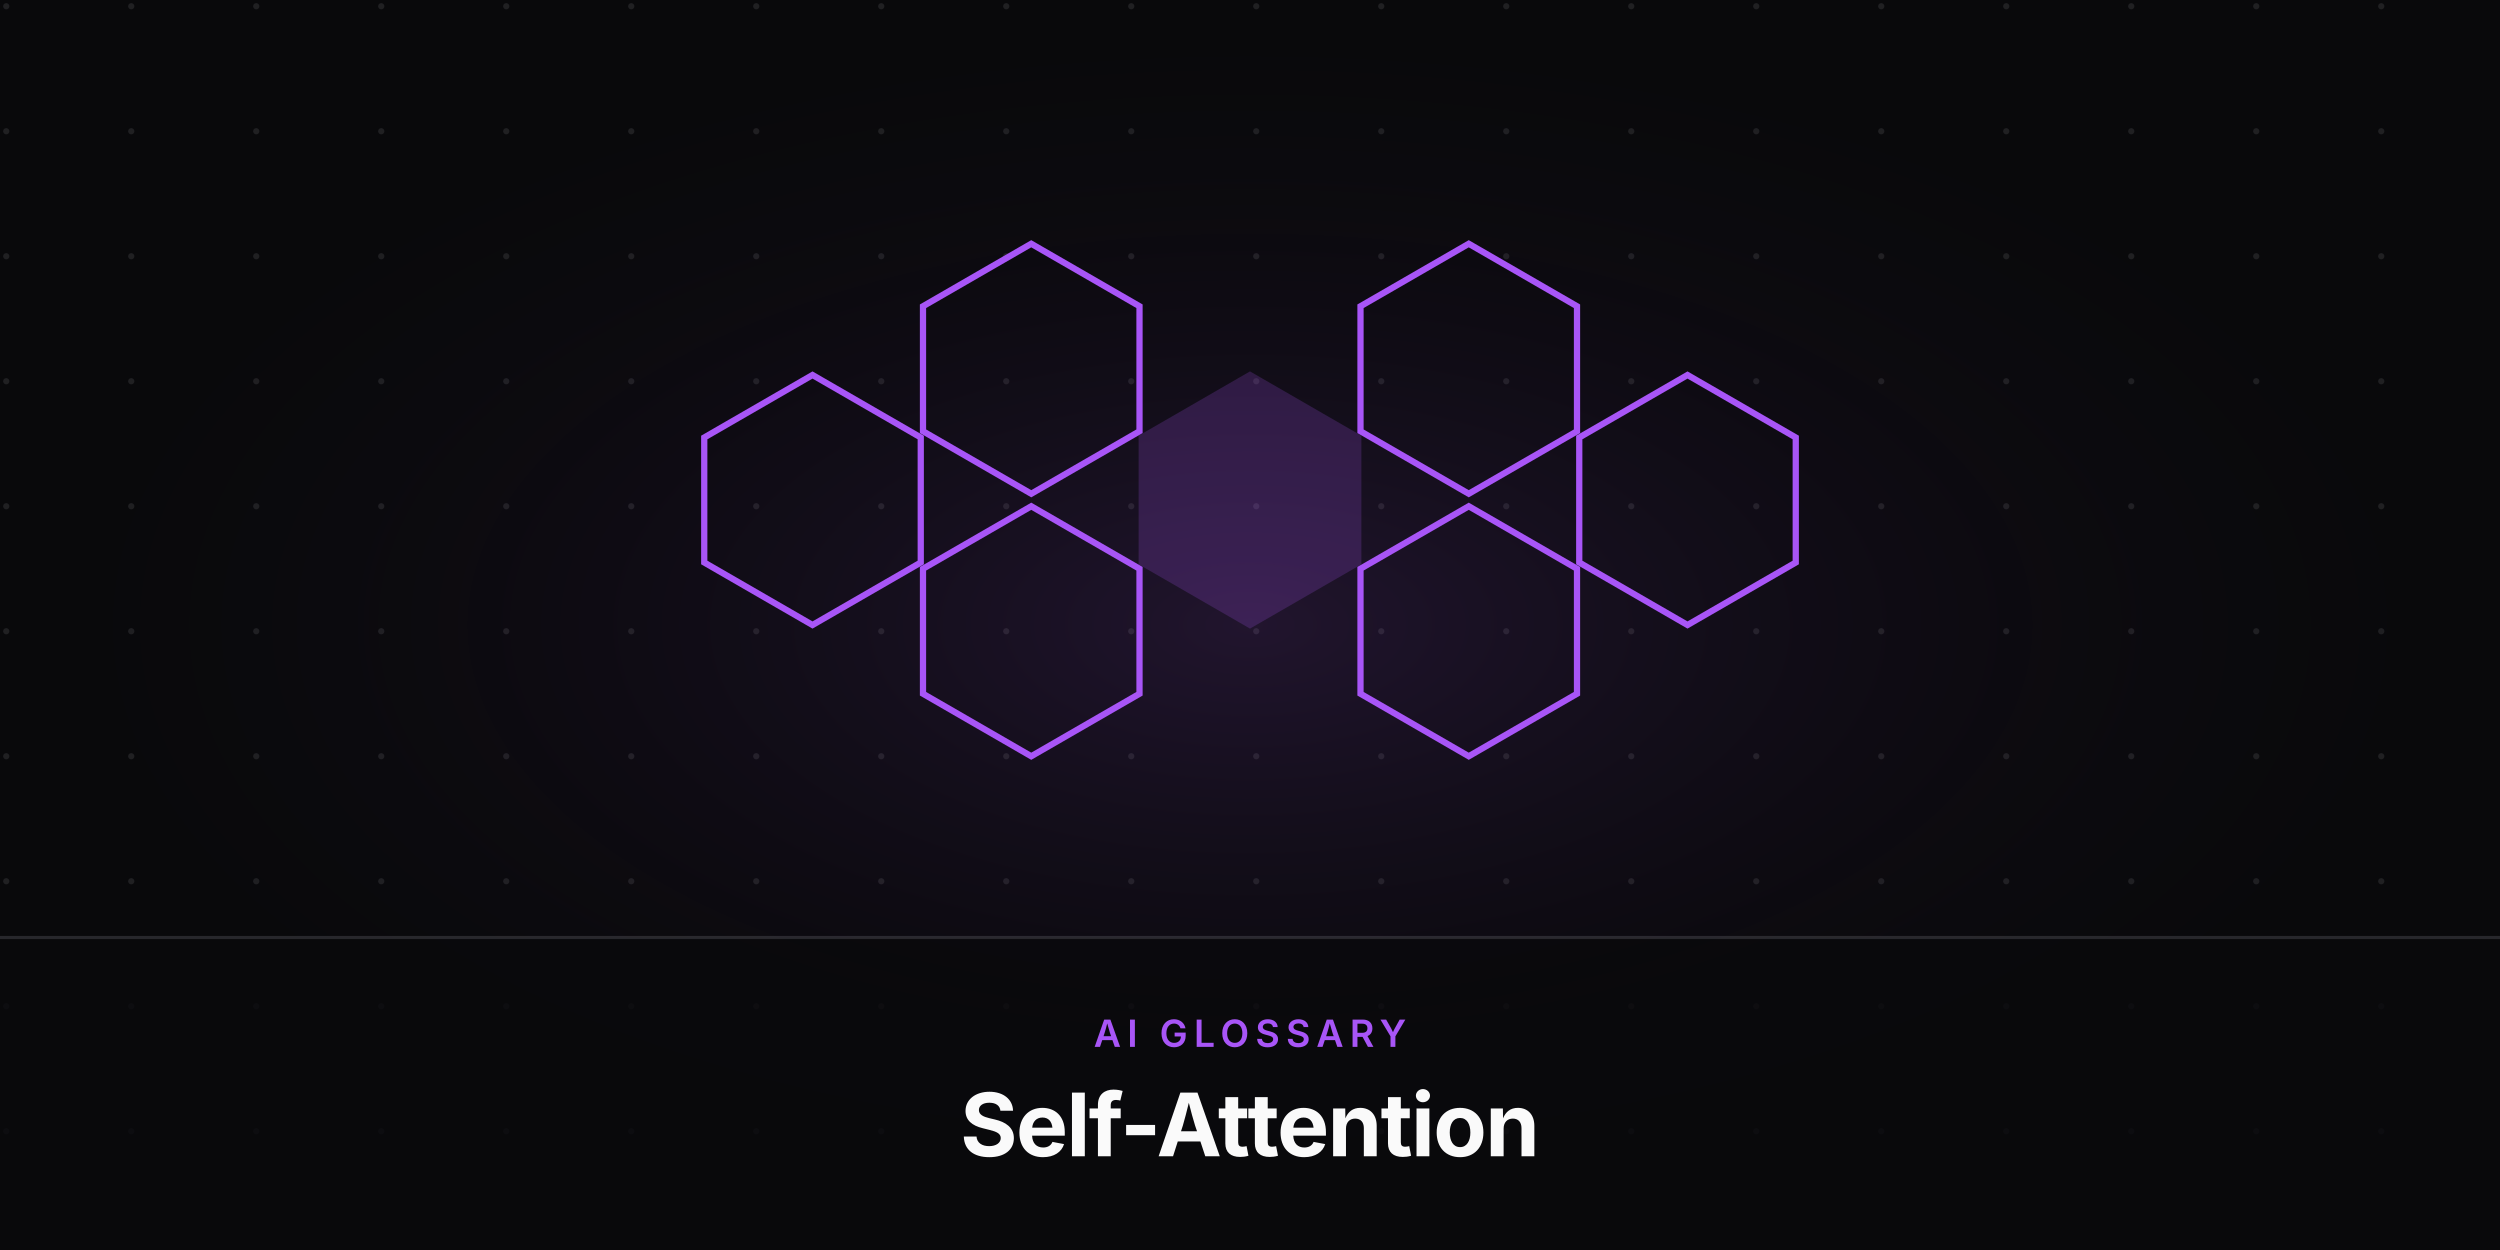
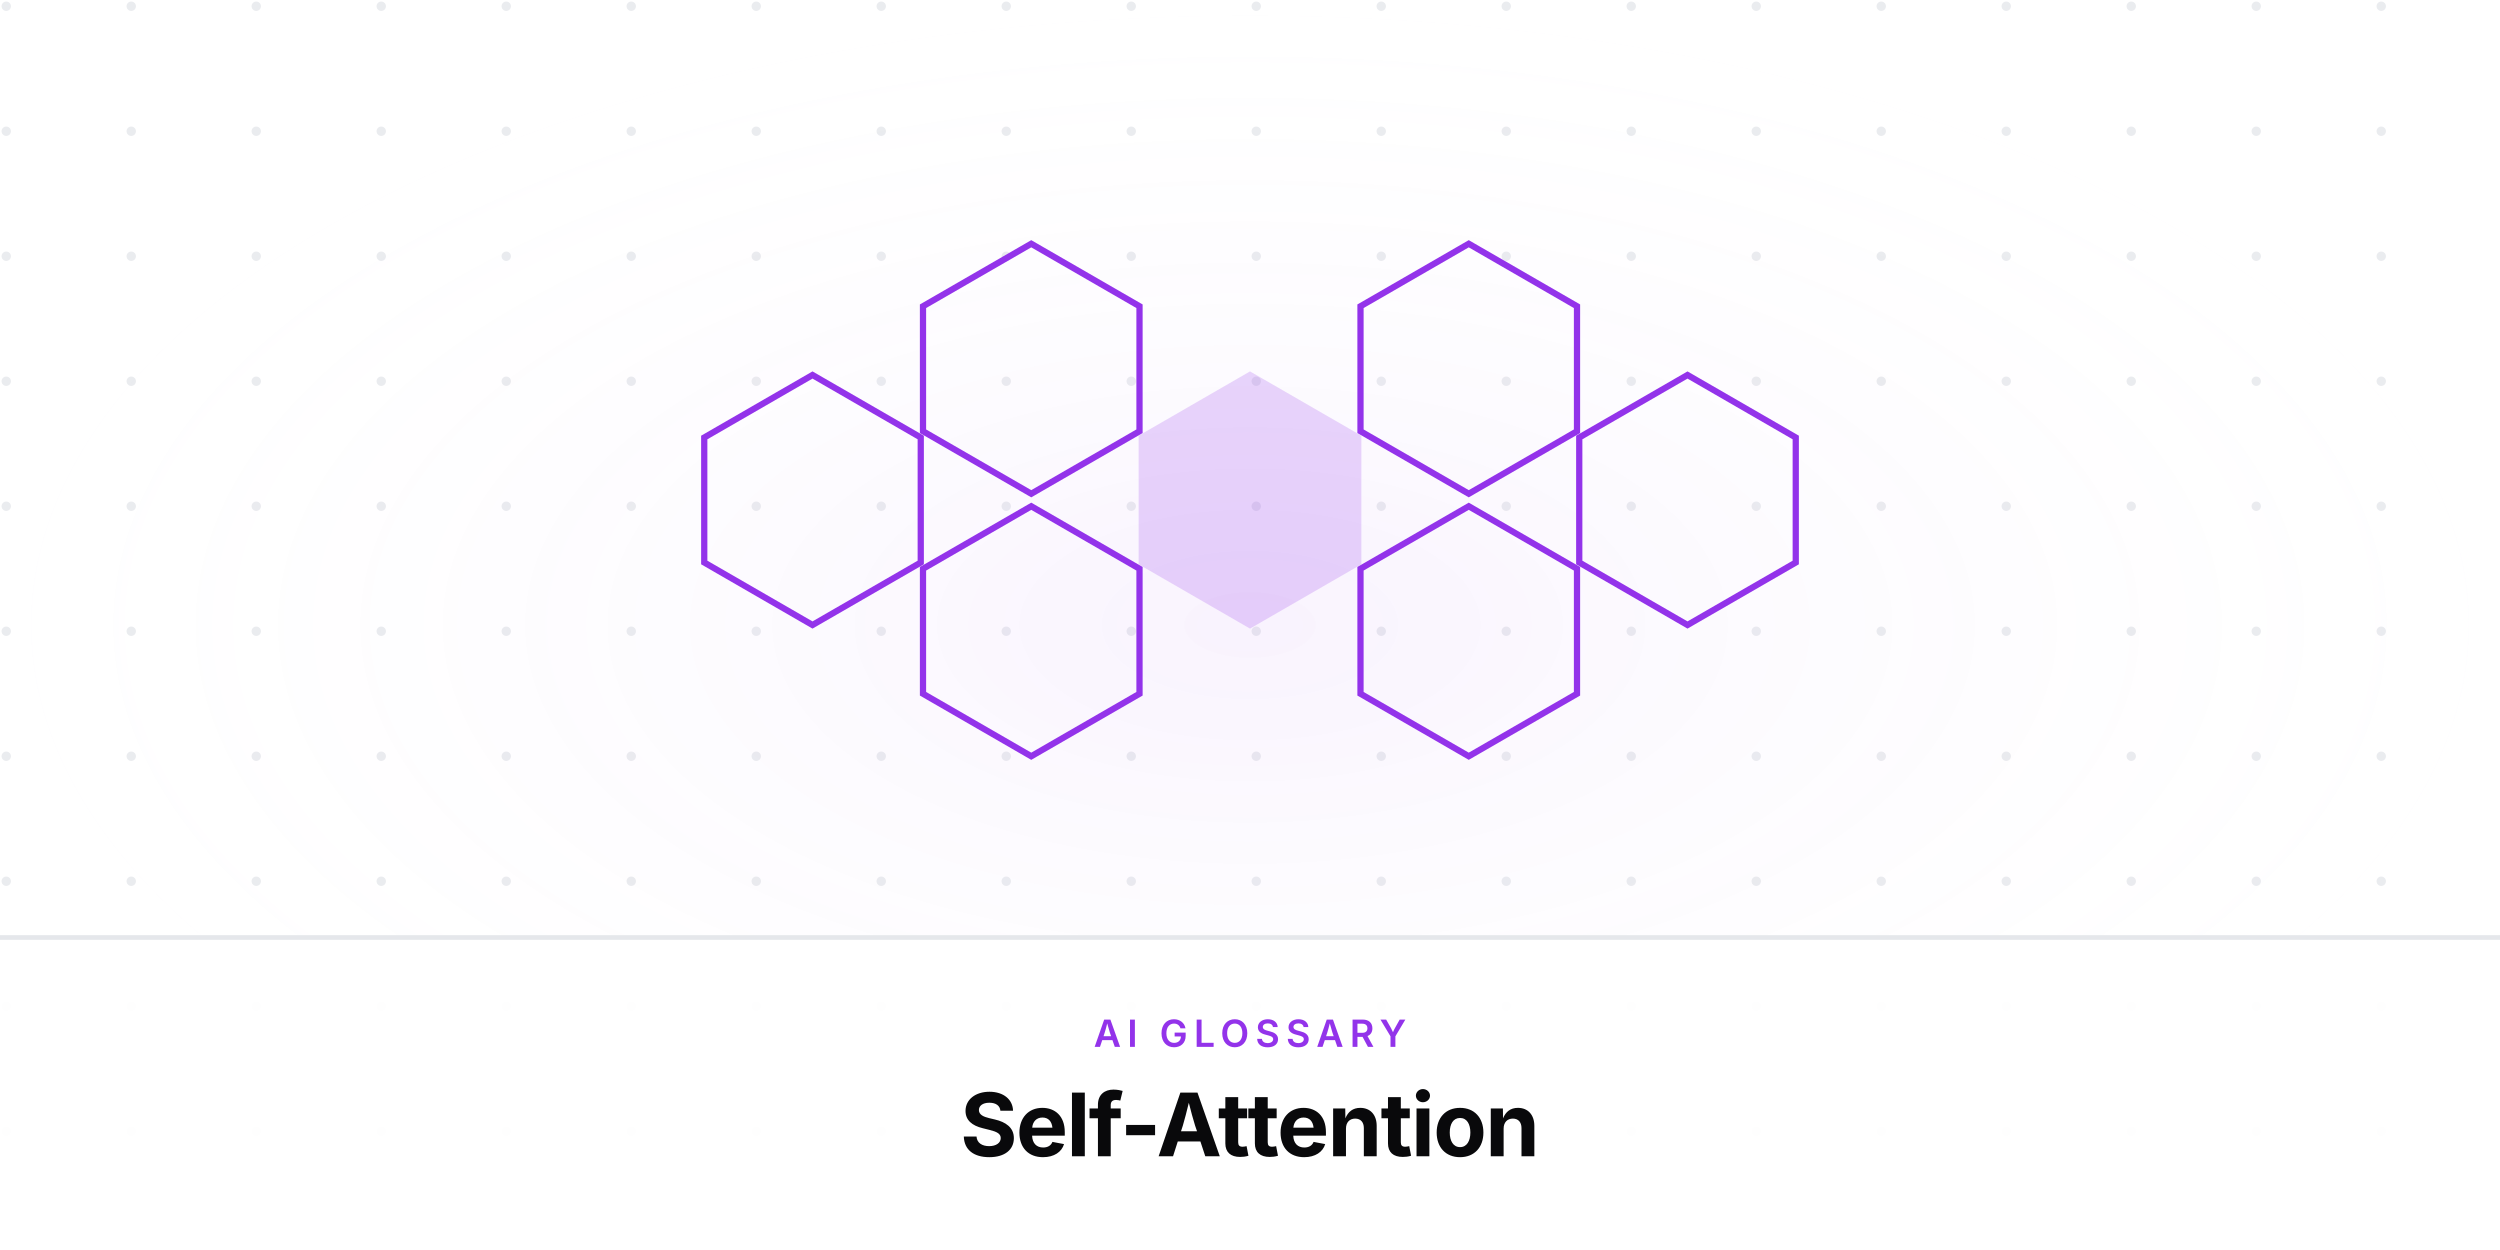
<svg xmlns="http://www.w3.org/2000/svg" viewBox="0 0 800 400" width="800" height="400">
  <defs>
    <radialGradient id="glow" cx="50%" cy="50%" r="50%">
-       <stop offset="0%" stop-color="rgba(168,85,247,0.15)" />
-       <stop offset="100%" stop-color="#09090b" stop-opacity="0" />
+       <stop offset="0%" stop-color="rgba(147,51,234,0.06)" />
+       <stop offset="100%" stop-color="#ffffff" stop-opacity="0" />
    </radialGradient>
    <pattern id="grid" width="40" height="40" patternUnits="userSpaceOnUse">
-       <circle cx="2" cy="2" r="1" fill="#a1a1aa" opacity="0.15" />
+       <circle cx="2" cy="2" r="1.5" fill="#e5e7eb" opacity="0.8" />
    </pattern>
  </defs>
-   <rect width="800" height="400" fill="#09090b" />
+   <rect width="800" height="400" fill="#ffffff" />
  <rect width="800" height="400" fill="url(#grid)" />
  <rect x="0" y="0" width="800" height="400" fill="url(#glow)" />
  <g transform="translate(0, -20)">
-     <polygon points="434.641,160 434.641,200 400,220 365.359,200 365.359,160 400,140" fill="#a855f7" opacity="0.2" stroke="#a855f7" stroke-width="2" />
-     <polygon points="364.641,118 364.641,158 330,178 295.359,158 295.359,118 330,98" fill="none" opacity="1" stroke="#a855f7" stroke-width="2" />
-     <polygon points="504.641,118 504.641,158 470,178 435.359,158 435.359,118 470,98" fill="none" opacity="1" stroke="#a855f7" stroke-width="2" />
-     <polygon points="364.641,202 364.641,242 330,262 295.359,242 295.359,202 330,182" fill="none" opacity="1" stroke="#a855f7" stroke-width="2" />
-     <polygon points="504.641,202 504.641,242 470,262 435.359,242 435.359,202 470,182" fill="none" opacity="1" stroke="#a855f7" stroke-width="2" />
-     <polygon points="294.641,160 294.641,200 260,220 225.359,200 225.359,160 260,140" fill="none" opacity="1" stroke="#a855f7" stroke-width="2" />
-     <polygon points="574.641,160 574.641,200 540,220 505.359,200 505.359,160 540,140" fill="none" opacity="1" stroke="#a855f7" stroke-width="2" />
+     <polygon points="434.641,160 434.641,200 400,220 365.359,200 365.359,160 400,140" fill="#9333ea" opacity="0.2" stroke="#9333ea" stroke-width="2" />
+     <polygon points="364.641,118 364.641,158 330,178 295.359,158 295.359,118 330,98" fill="none" opacity="1" stroke="#9333ea" stroke-width="2" />
+     <polygon points="504.641,118 504.641,158 470,178 435.359,158 435.359,118 470,98" fill="none" opacity="1" stroke="#9333ea" stroke-width="2" />
+     <polygon points="364.641,202 364.641,242 330,262 295.359,242 295.359,202 330,182" fill="none" opacity="1" stroke="#9333ea" stroke-width="2" />
+     <polygon points="504.641,202 504.641,242 470,262 435.359,242 435.359,202 470,182" fill="none" opacity="1" stroke="#9333ea" stroke-width="2" />
+     <polygon points="294.641,160 294.641,200 260,220 225.359,200 225.359,160 260,140" fill="none" opacity="1" stroke="#9333ea" stroke-width="2" />
+     <polygon points="574.641,160 574.641,200 540,220 505.359,200 505.359,160 540,140" fill="none" opacity="1" stroke="#9333ea" stroke-width="2" />
  </g>
-   <rect x="0" y="300" width="800" height="100" fill="#09090b" opacity="0.8" />
-   <line x1="0" y1="300" x2="800" y2="300" stroke="#a1a1aa" stroke-opacity="0.2" stroke-width="1" />
-   <text x="400" y="335" font-family="'Inter',sans-serif" font-weight="600" font-size="12" fill="#a855f7" text-anchor="middle" letter-spacing="2" text-transform="uppercase">AI GLOSSARY</text>
-   <text x="400" y="370" font-family="'Inter',sans-serif" font-weight="700" font-size="28" fill="#fafafa" text-anchor="middle" letter-spacing="-0.5">Self-Attention</text>
+   <rect x="0" y="300" width="800" height="100" fill="#ffffff" opacity="0.95" />
+   <line x1="0" y1="300" x2="800" y2="300" stroke="#e5e7eb" stroke-opacity="1" stroke-width="1.5" />
+   <text x="400" y="335" font-family="'Inter',sans-serif" font-weight="600" font-size="12" fill="#9333ea" text-anchor="middle" letter-spacing="2" text-transform="uppercase">AI GLOSSARY</text>
+   <text x="400" y="370" font-family="'Inter',sans-serif" font-weight="700" font-size="28" fill="#09090b" text-anchor="middle" letter-spacing="-0.5">Self-Attention</text>
</svg>
